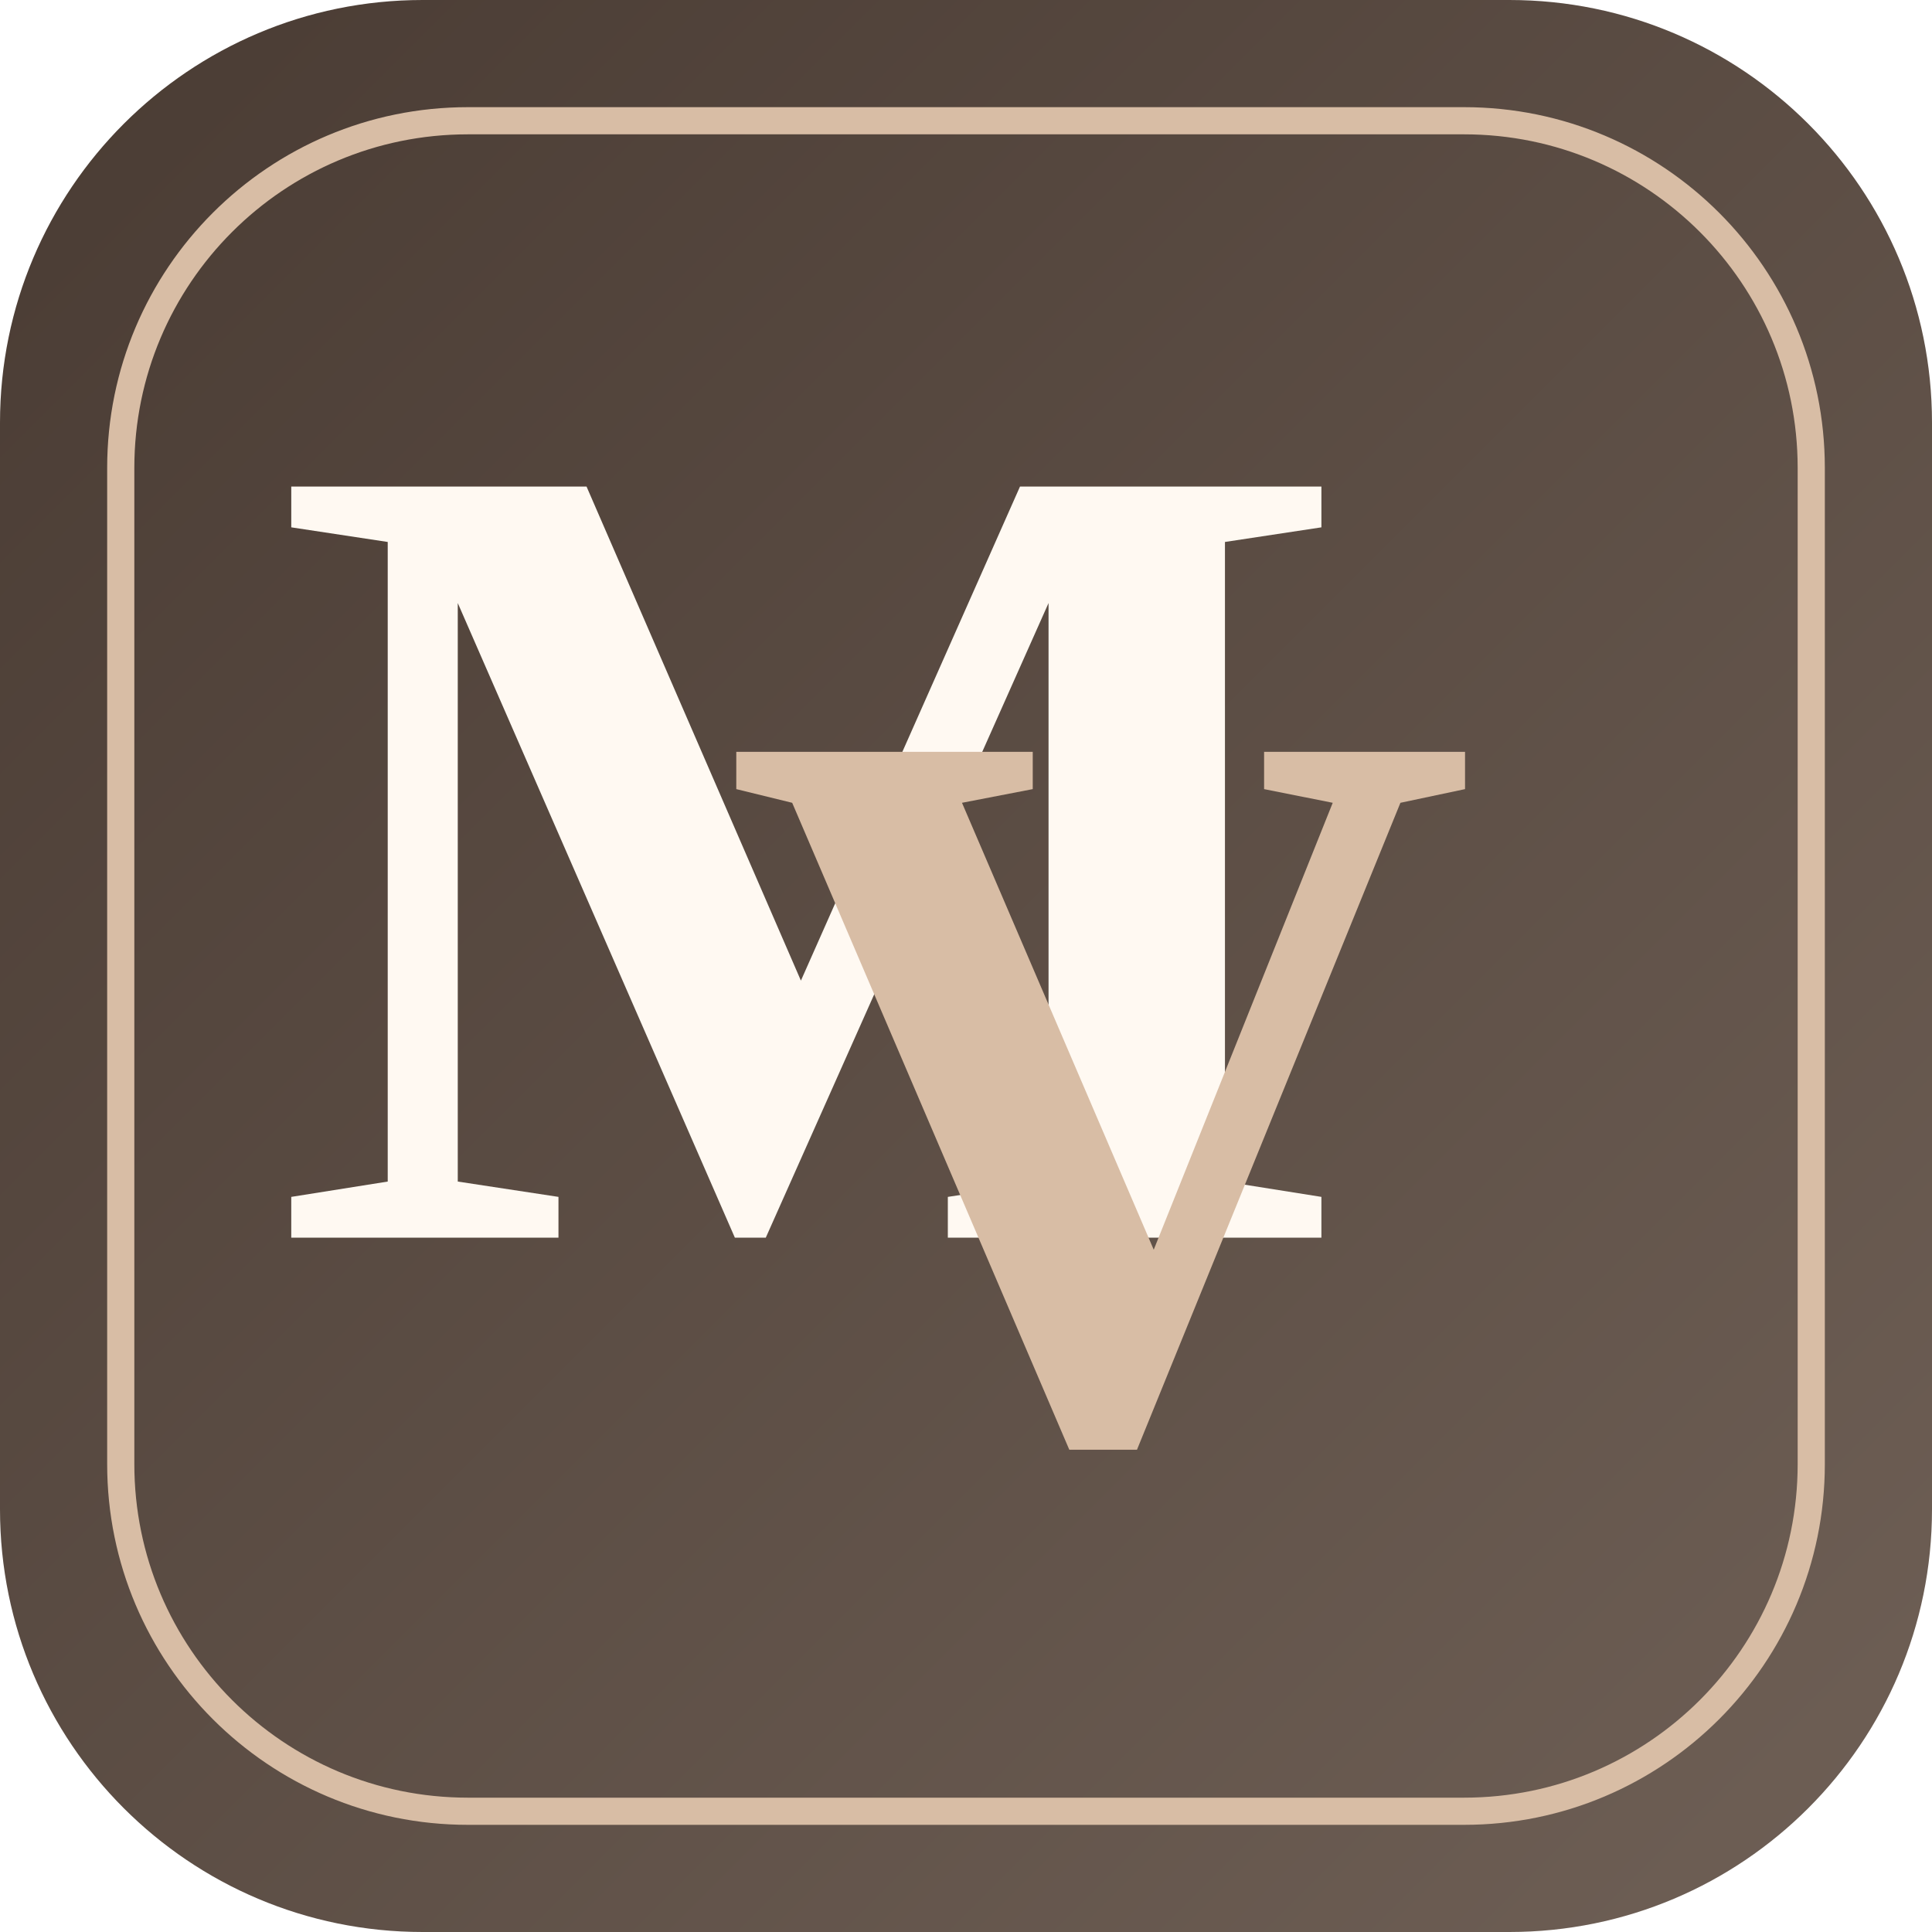
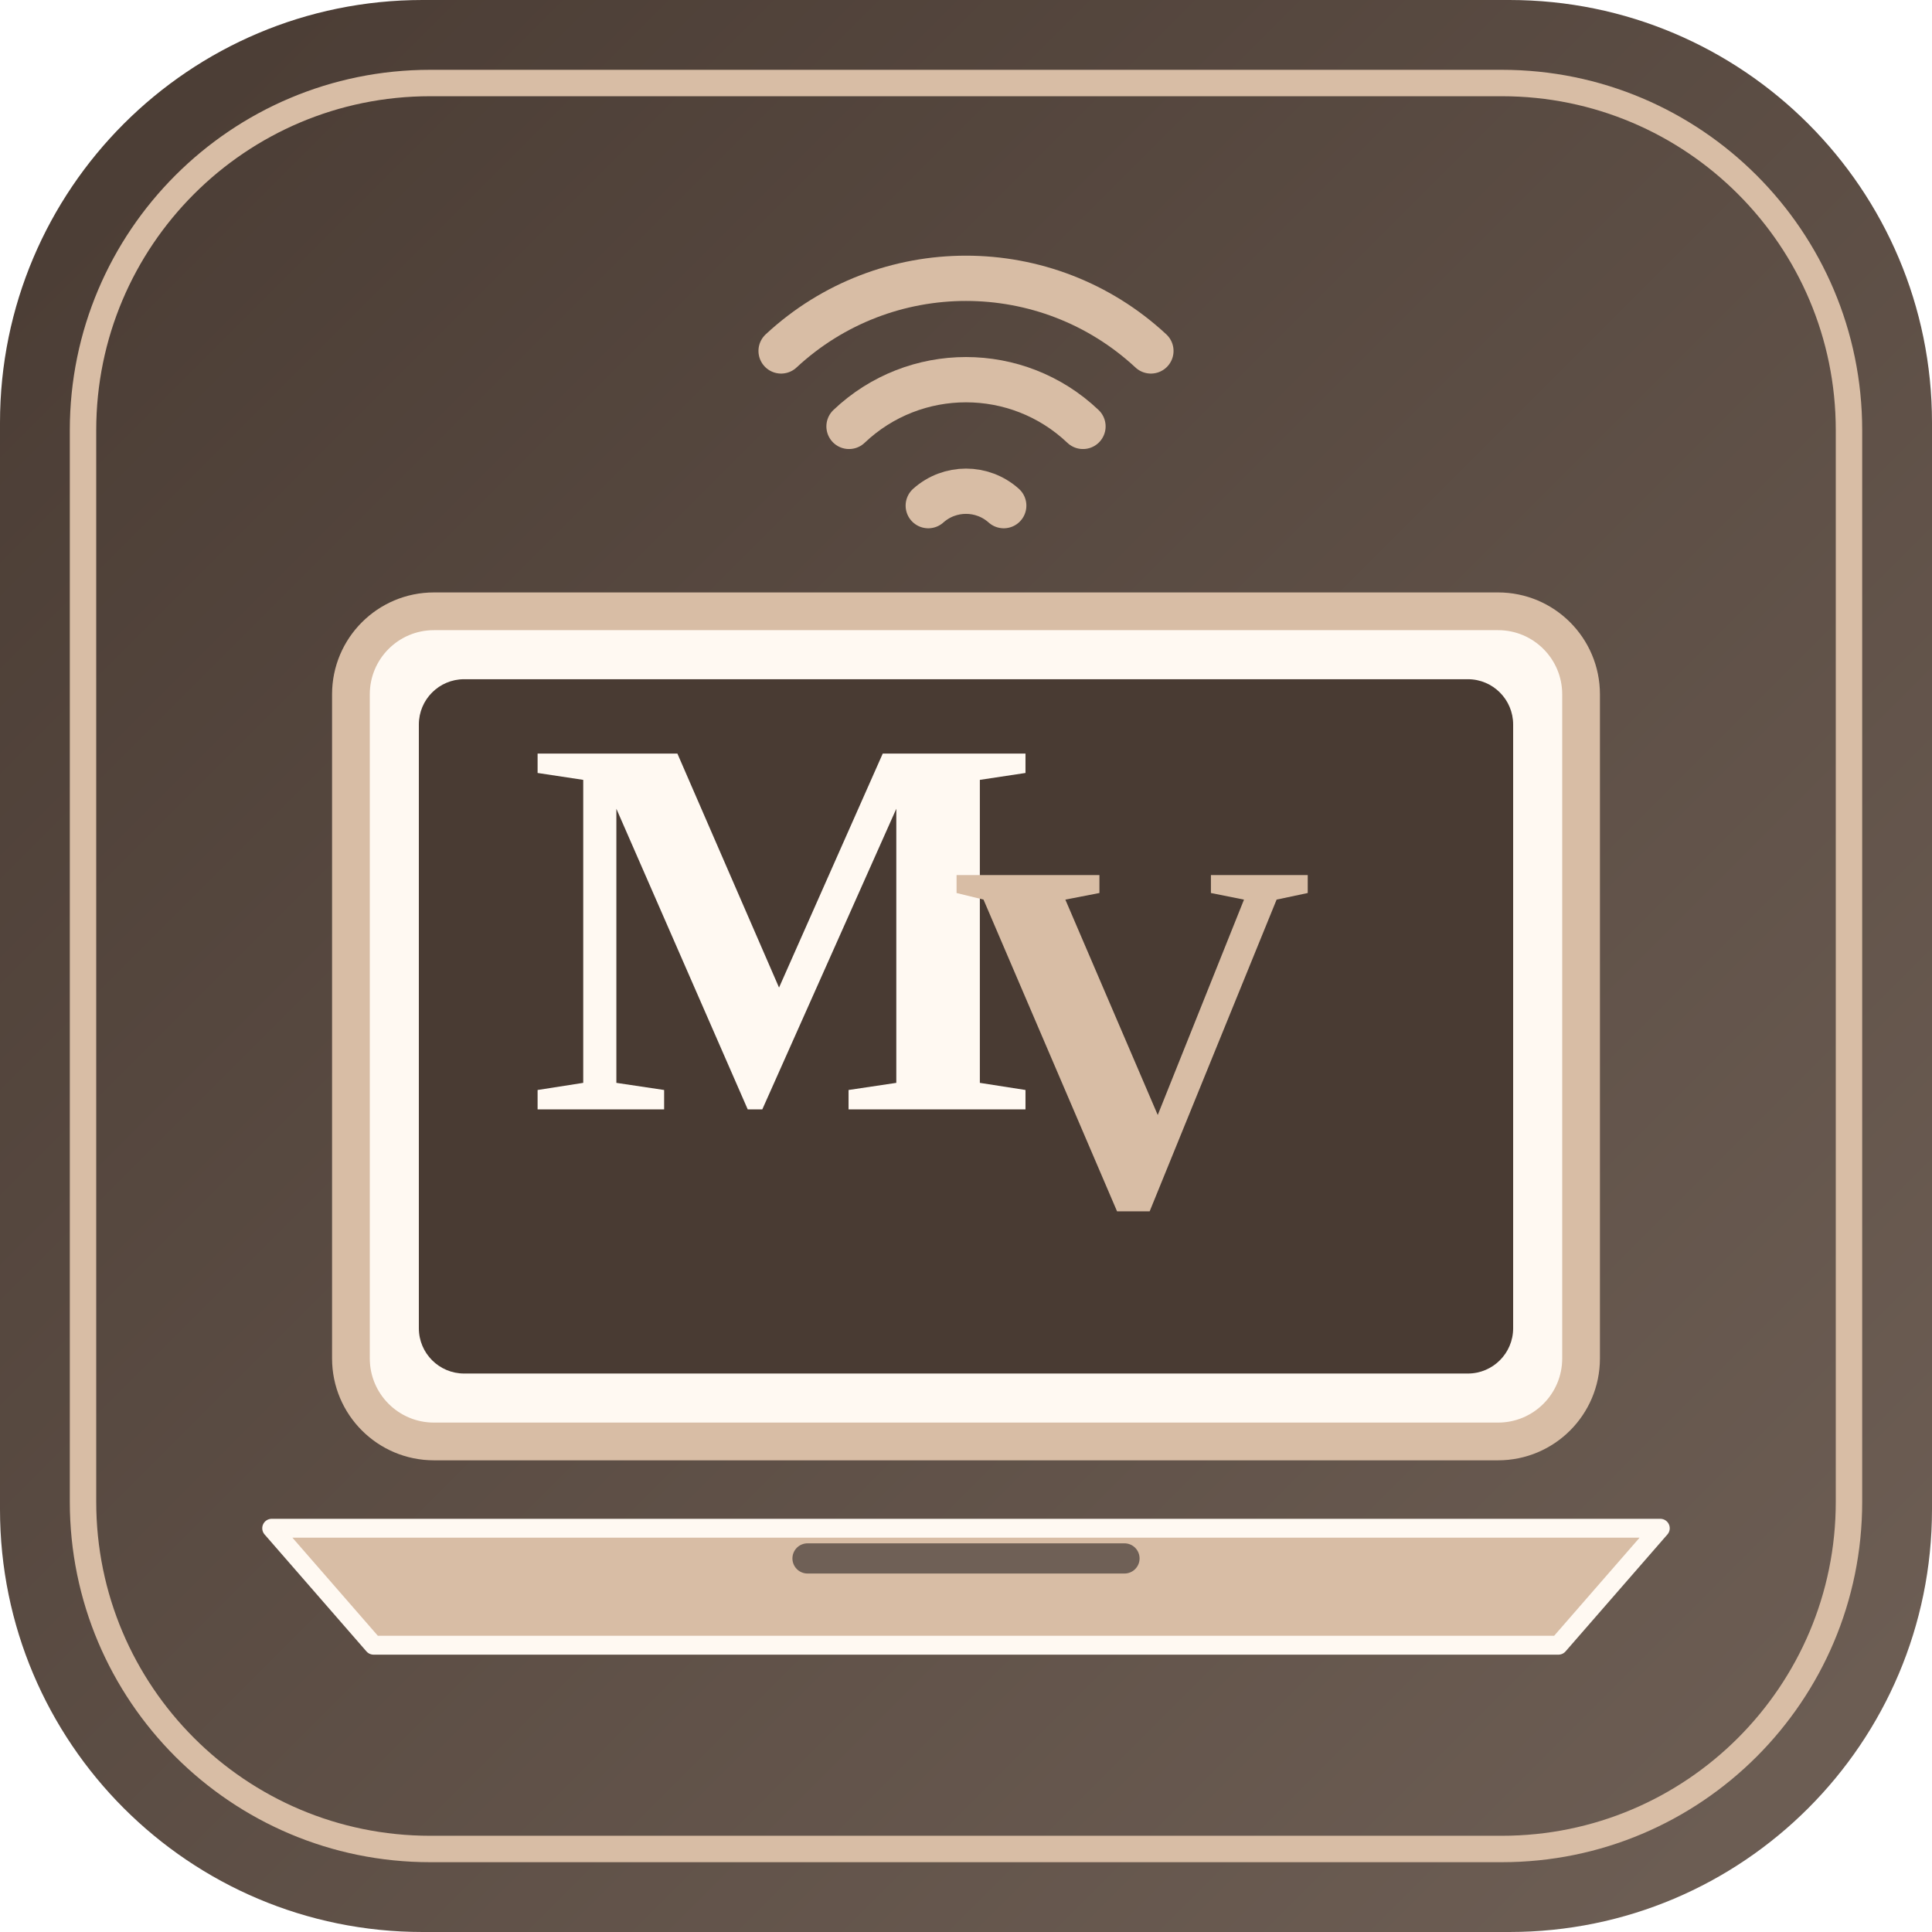
- <svg xmlns="http://www.w3.org/2000/svg" viewBox="0 0 128 128">
+ <svg xmlns="http://www.w3.org/2000/svg" viewBox="0 0 512 512">
  <defs>
    <linearGradient id="bg" x1="0" y1="0" x2="1" y2="1">
      <stop stop-color="#493B33" />
      <stop offset="1" stop-color="#6F6056" />
    </linearGradient>
  </defs>
-   <rect width="128" height="128" rx="28" fill="url(#bg)" />
-   <rect x="8" y="8" width="112" height="112" rx="23" fill="none" stroke="#D8BDA5" stroke-width="1.8" />
-   <text x="18" y="82" font-family="Georgia,Times New Roman,serif" font-size="76" font-weight="600" fill="#FFF9F2">M</text>
-   <text x="48" y="95" font-family="Georgia,Times New Roman,serif" font-size="69" font-weight="600" fill="#D8BDA5">V</text>
+   <rect width="512" height="512" rx="112" fill="url(#bg)" />
+   <rect x="22" y="22" width="468" height="468" rx="92" fill="none" stroke="#D8BDA5" stroke-width="7" />
+   <g fill="none" stroke="#D8BDA5" stroke-width="12" stroke-linecap="round">
+     <path d="M207 93a72 72 0 0 1 98 0" />
+     <path d="M225 113a45 45 0 0 1 62 0" />
+     <path d="M246 134a15 15 0 0 1 20 0" />
+   </g>
+   <rect x="93" y="162" width="326" height="220" rx="22" fill="#FFF9F2" stroke="#D8BDA5" stroke-width="10" />
+   <rect x="111" y="180" width="290" height="184" rx="12" fill="#493B33" />
+   <text x="140" y="294" font-family="Georgia,Times New Roman,serif" font-size="144" font-weight="600" fill="#FFF9F2">M</text>
+   <text x="252" y="319" font-family="Georgia,Times New Roman,serif" font-size="133" font-weight="600" fill="#D8BDA5">V</text>
+   <path d="M72 405h368l-27 31H99z" fill="#D8BDA5" stroke="#FFF9F2" stroke-width="5" stroke-linejoin="round" />
+   <path d="M214 413h84" stroke="#6F6056" stroke-width="8" stroke-linecap="round" />
</svg>
